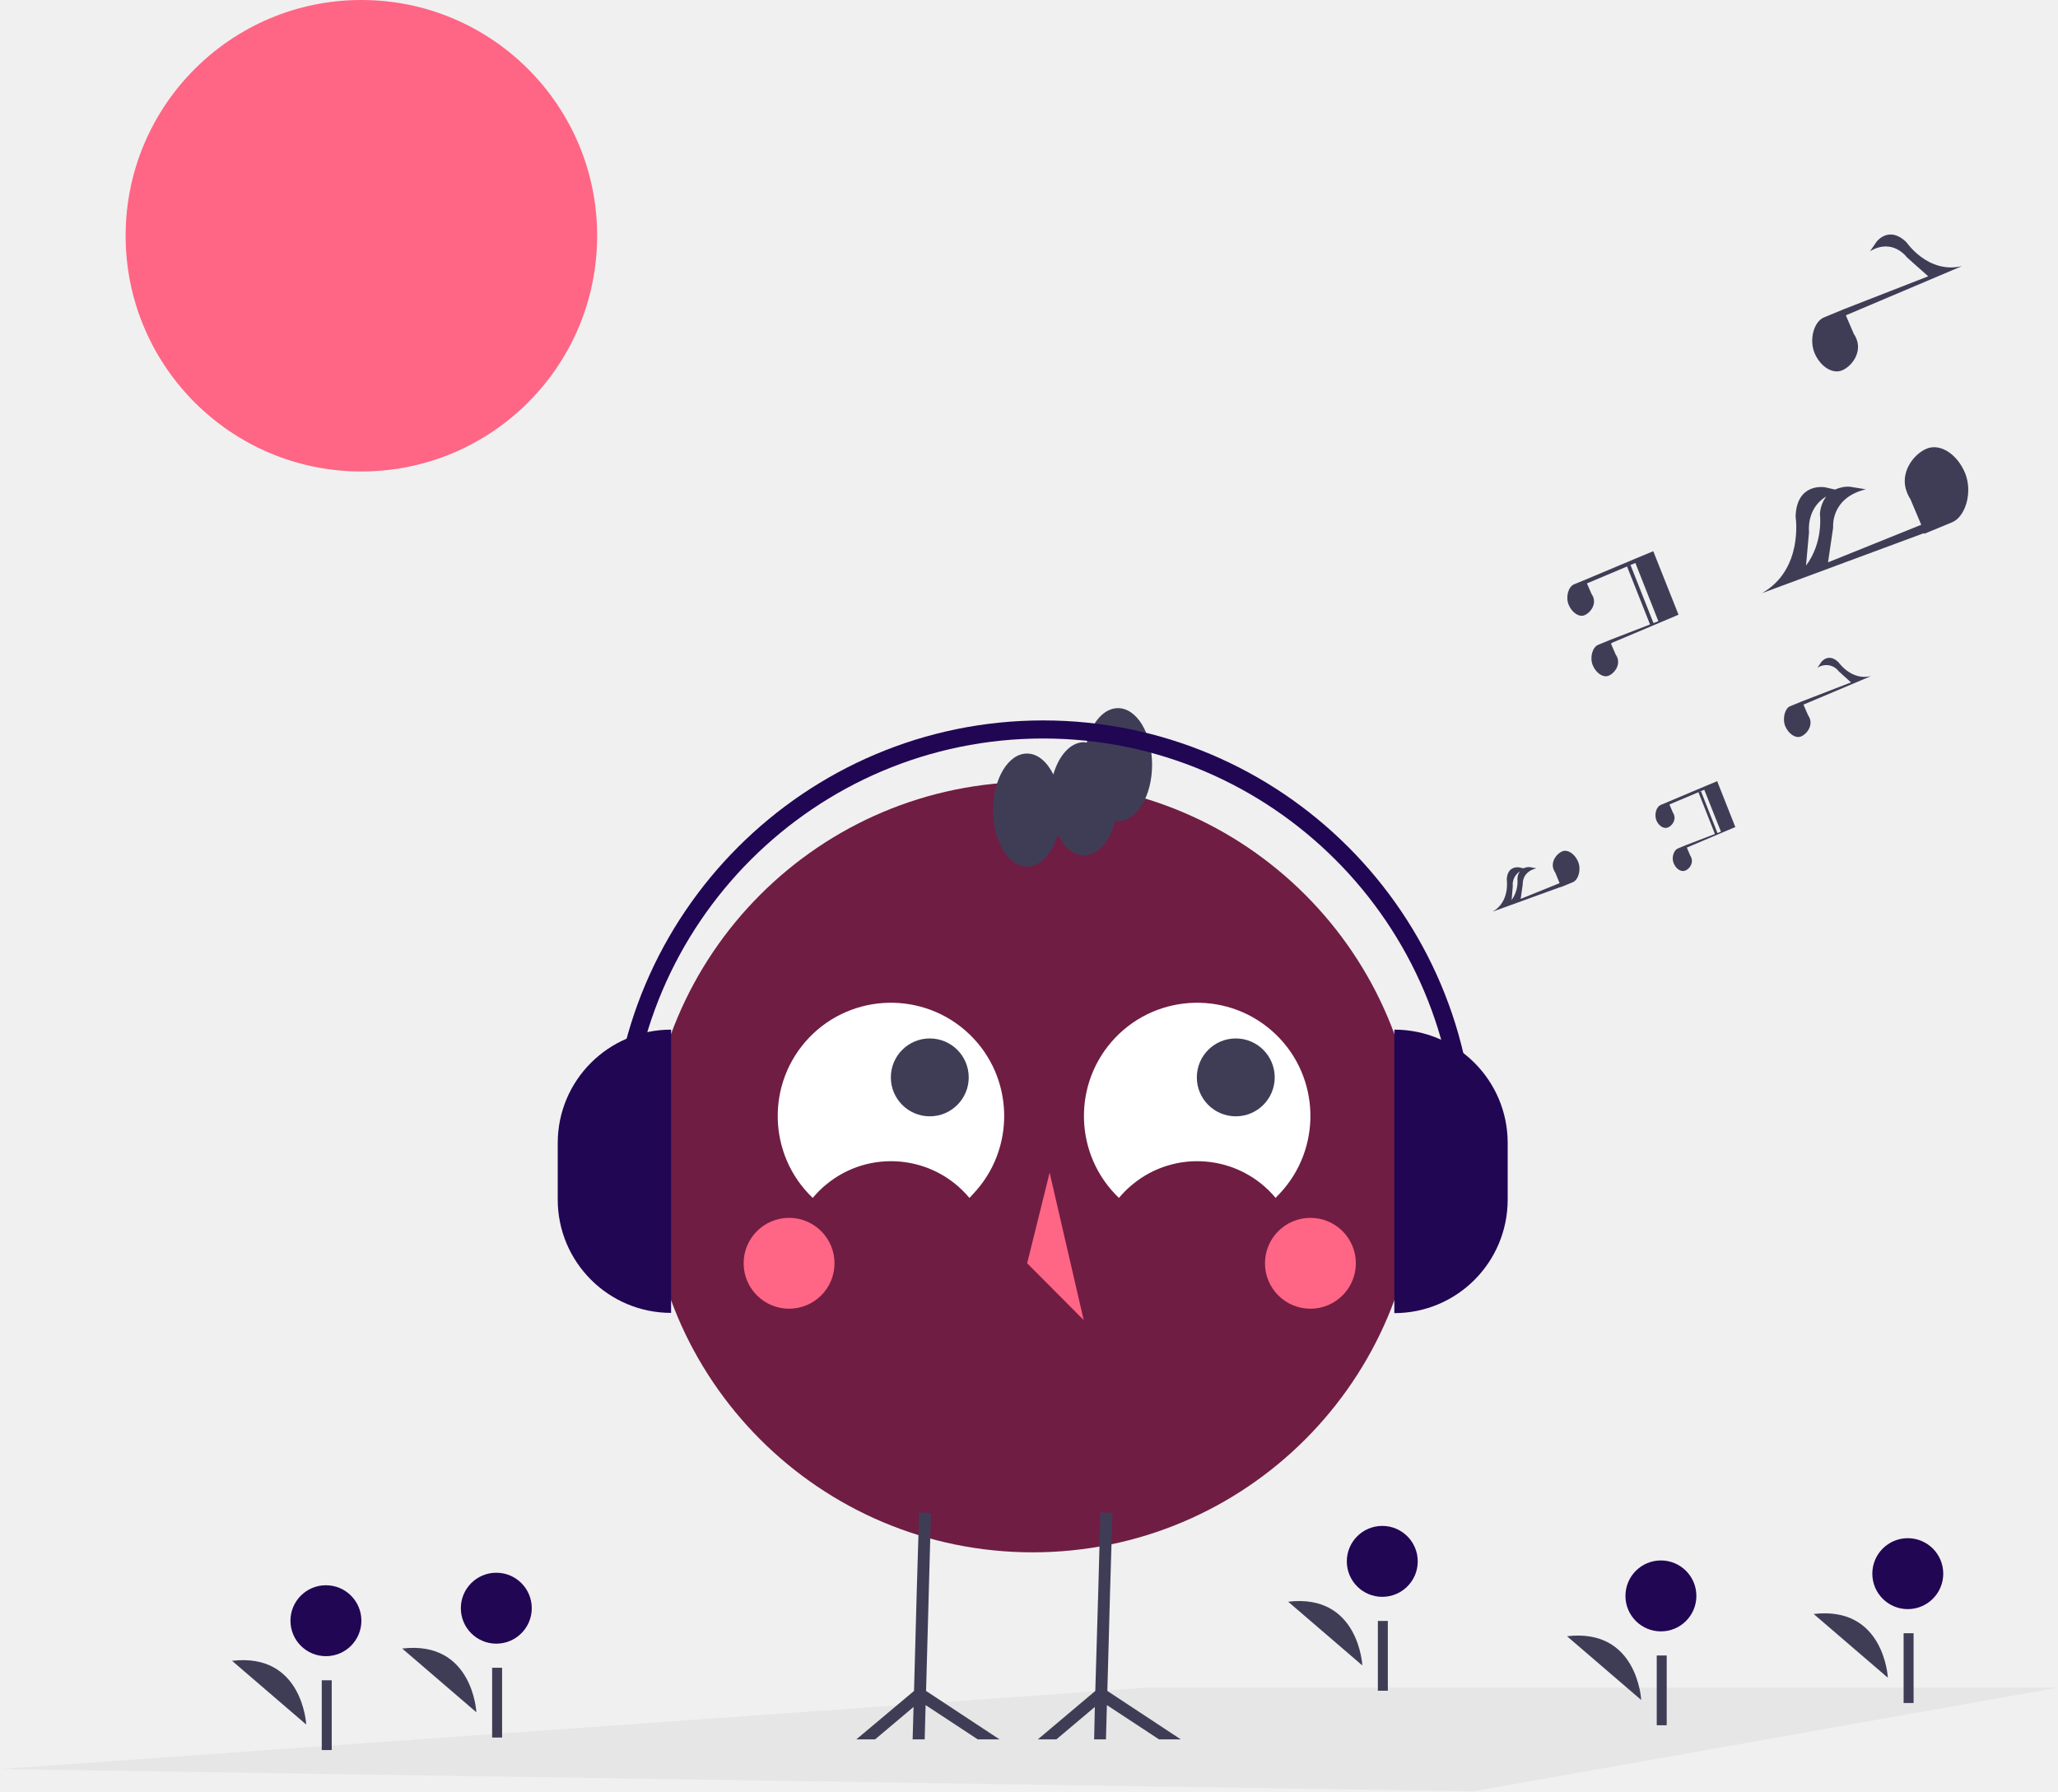
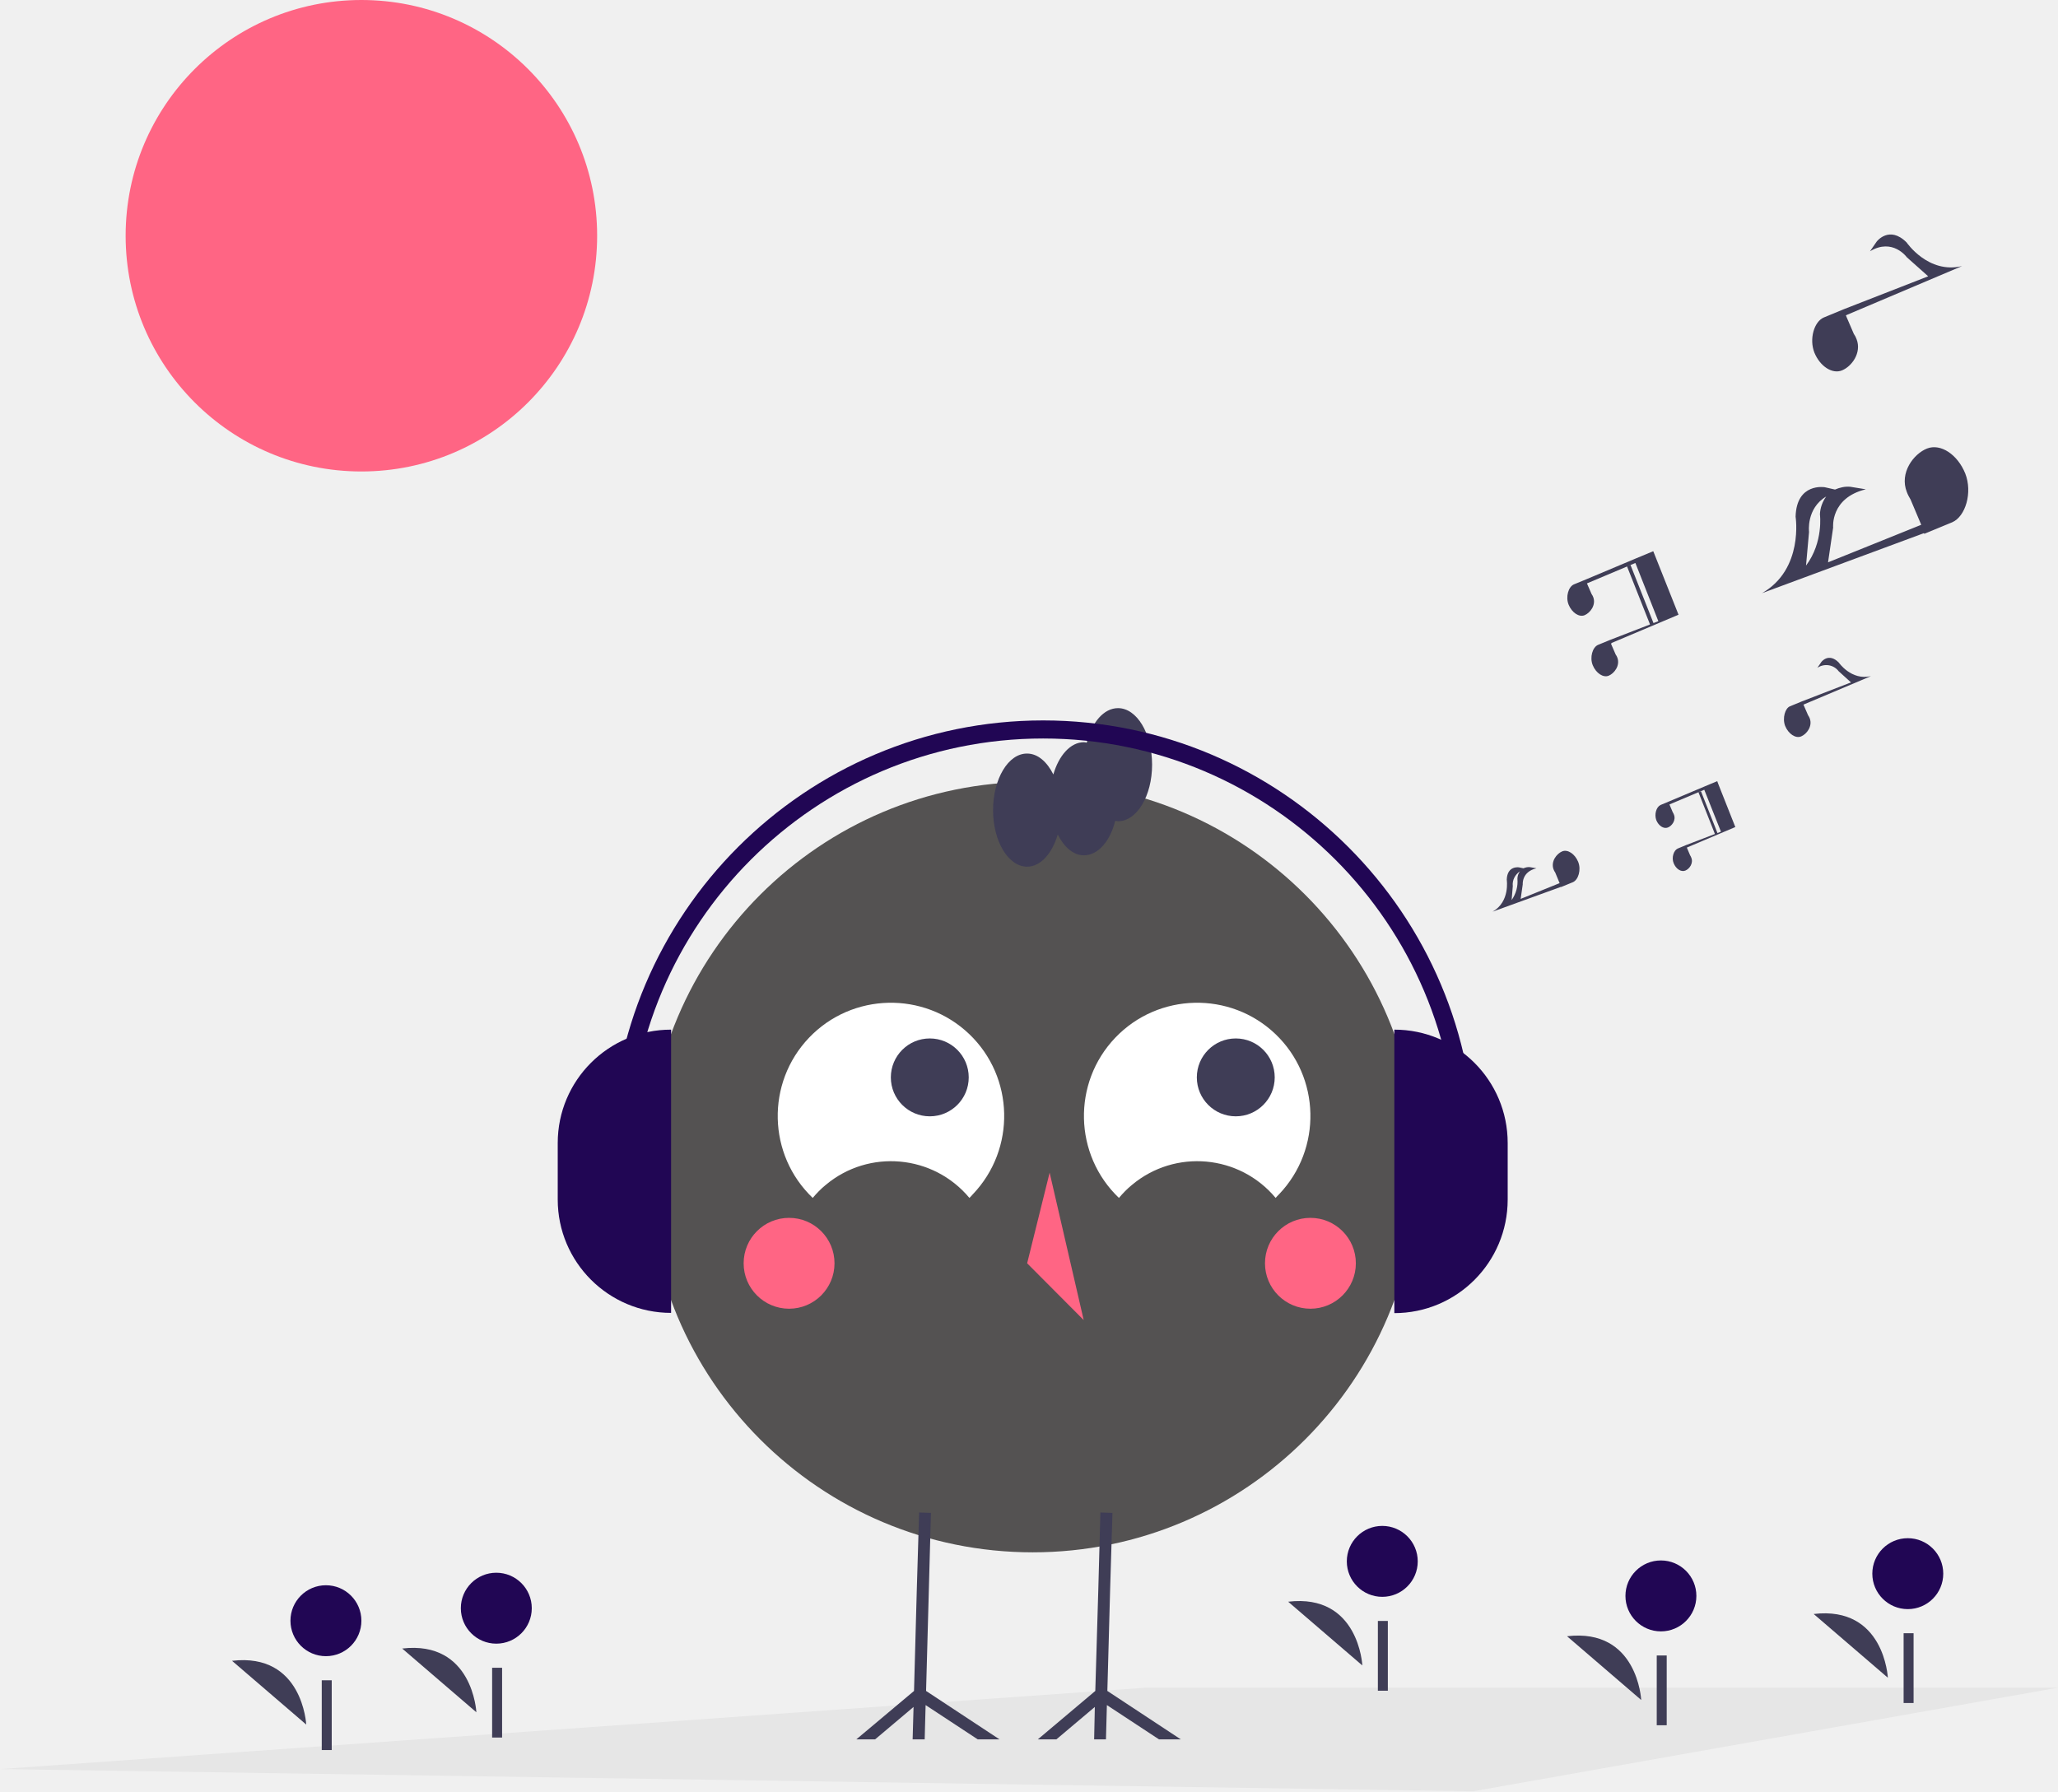
<svg xmlns="http://www.w3.org/2000/svg" version="1.1" id="a780dc9c-2107-4fd6-8fec-765248a5097a" x="0px" y="0px" viewBox="0 0 887.8 772.8" style="enable-background:new 0 0 887.8 772.8;" xml:space="preserve">
  <style type="text/css">
	.st0{fill:#E6E6E6;}
	.st1{fill:#FF6584;}
	.st2{fill:#3F3D56;}
	.st3{fill:#210654;}
- 	.st4{fill:#6F1D43;}
+ 	.st4{fill:#545252;}
	.st5{fill:#FFFFFF;}
</style>
  <polygon class="st0" points="494,728.1 887.8,728.1 635.5,772.8 0,763.2 " />
  <circle class="st1" cx="155.9" cy="101.7" r="101.7" />
  <path class="st2" d="M676,705.9c30.5-3.6,32,27.5,32,27.5" />
  <circle class="st3" cx="716.5" cy="688.5" r="15.3" />
  <rect x="714.7" y="714.2" class="st2" width="4.3" height="30.1" />
  <path class="st2" d="M173.5,711.2c30.5-3.6,32,27.5,32,27.5" />
  <circle class="st3" cx="214.1" cy="693.8" r="15.3" />
  <rect x="212.3" y="719.5" class="st2" width="4.3" height="30.1" />
  <path class="st2" d="M100.1,716.5c30.5-3.6,32,27.5,32,27.5" />
  <circle class="st3" cx="140.6" cy="699.2" r="15.3" />
  <rect x="138.8" y="724.9" class="st2" width="4.3" height="30.1" />
  <path class="st2" d="M555.7,691c30.5-3.6,32,27.5,32,27.5" />
  <circle class="st3" cx="596.3" cy="673.6" r="15.3" />
  <rect x="594.4" y="699.3" class="st2" width="4.3" height="30.1" />
  <path class="st2" d="M782.4,696.3c30.5-3.6,32,27.5,32,27.5" />
  <circle class="st3" cx="823" cy="678.9" r="15.3" />
  <rect x="821.2" y="704.6" class="st2" width="4.3" height="30.1" />
  <circle class="st4" cx="445.5" cy="503.5" r="166.2" />
  <path class="st5" d="M551.8,515.2c18.6-19.5,17.9-50.5-1.6-69.1s-50.5-17.9-69.1,1.6s-17.9,50.5,1.6,69.1c1.7-2,3.5-3.9,5.6-5.6  c18.6-15.6,46.4-13.1,62,5.6C550.7,516.3,551.2,515.8,551.8,515.2z" />
  <path class="st5" d="M419.7,515.2c18.6-19.5,17.9-50.5-1.6-69.1s-50.5-17.9-69.1,1.6s-17.9,50.5,1.6,69.1c1.7-2,3.5-3.9,5.6-5.6  c18.6-15.6,46.4-13.1,62,5.6C418.7,516.3,419.2,515.8,419.7,515.2z" />
  <circle class="st2" cx="533.1" cy="464.8" r="16.8" />
  <circle class="st2" cx="401.1" cy="464.8" r="16.8" />
  <circle class="st1" cx="565.3" cy="545" r="19.6" />
  <circle class="st1" cx="340.4" cy="545" r="19.6" />
  <polygon class="st1" points="443.1,545 467.5,569.5 452.8,505.9 " />
  <polygon class="st2" points="369.4,750.4 394.3,729.5 395.5,685.7 396.5,652.5 401.6,652.7 400.7,685.7 399.5,729.5 431.2,750.4   421.8,750.4 399.3,735.6 398.9,750.4 393.7,750.4 394.1,736.4 377.5,750.4 " />
  <polygon class="st2" points="447.7,750.4 472.5,729.5 473.8,685.7 474.7,652.5 479.9,652.7 478.9,685.7 477.7,729.5 509.4,750.4   500,750.4 477.5,735.6 477.1,750.4 472,750.4 472.3,736.4 455.7,750.4 " />
  <path class="st2" d="M428.4,349.5c0,13.5,6.6,24.4,14.7,24.4c5.8,0,10.8-5.7,13.2-13.9c2.7,5.4,6.7,9,11.3,9  c6.1,0,11.3-6.1,13.5-14.9c0.4,0.1,0.8,0.2,1.2,0.2c8.1,0,14.7-10.9,14.7-24.4s-6.6-24.4-14.7-24.4c-6.1,0-11.3,6.1-13.5,14.9  c-0.4-0.1-0.8-0.2-1.2-0.2c-5.8,0-10.8,5.7-13.2,13.9c-2.7-5.4-6.7-9-11.3-9C435,325,428.4,336,428.4,349.5z" />
  <path class="st3" d="M601.5,566.5V444.2l0,0l0,0l0,0c27,0,48.9,21.9,48.9,48.9v24.4l0,0C650.4,544.6,628.5,566.5,601.5,566.5  L601.5,566.5L601.5,566.5z" />
  <path class="st3" d="M289.5,444.2v122.2l0,0l0,0l0,0c-27,0-48.9-21.9-48.9-48.9v-24.4C240.6,466.1,262.5,444.2,289.5,444.2  L289.5,444.2L289.5,444.2z" />
  <path class="st3" d="M450,310.8c102.7,0,186.2,83.5,186.2,186.2h-7.8c0-98.4-80-178.4-178.4-178.4s-178.4,80-178.4,178.4h-7.8  C263.8,394.3,347.4,310.8,450,310.8z" />
  <path class="st2" d="M756.1,368L756.1,368L756.1,368z" />
  <path class="st2" d="M714.5,353.8c1,2.5,3.2,3.9,5,3.2s3.6-3.2,2.6-5.6c-0.1-0.3-0.3-0.7-0.5-1l-1.4-3.3l0.1-0.1l14.7-6.2l0.2-0.1  l7.2,18.1l-1.5,0.6l-7.1-18l-1.1,0.4l7.1,18l-12.5,4.8l-3.6,1.5l0,0c-1.7,0.8-2.7,3.9-1.7,6.3c1,2.5,3.2,3.9,5,3.2s3.6-3.2,2.6-5.6  c-0.1-0.3-0.3-0.7-0.5-1l-1.4-3.3l0.1-0.1l20.8-8.8l-7.4-18.7l0,0l-0.4-1.1l-5.5,2.3l-15.4,6.5l-3.6,1.5l0,0  C714.5,348.2,713.6,351.3,714.5,353.8z" />
  <path class="st2" d="M673.4,382.6v0.1l5.1-2.1l0,0c2.4-1,3.7-5.4,2.3-8.8s-4.5-5.5-6.9-4.5s-5,4.4-3.7,7.8c0.2,0.5,0.4,0.9,0.7,1.3  l1.9,4.6l-16.8,6.8l0.9-6.3c0,0-0.5-5.4,5.9-6.9l-2.8-0.5c-0.9-0.1-1.9,0.1-2.8,0.5l-1.9-0.4c0,0-5.1-0.9-5.3,5.3  c0,0,1.5,9.5-6.1,13.8L673.4,382.6z M652.6,382.3c-0.3-2.6,1-5,3.1-6.4c-0.7,0.9-1.1,2.1-1.1,3.2c0.3,3.3-0.6,6.5-2.5,9.2  L652.6,382.3L652.6,382.3z" />
  <path class="st2" d="M770.1,313.2c1.4,3.4,4.5,5.5,6.9,4.5s5-4.4,3.7-7.8c-0.2-0.5-0.4-0.9-0.7-1.3l-2-4.6l0.2-0.1l28.9-12.2  c-8.5,2-13.9-5.9-13.9-5.9c-4.4-4.4-7.5-0.2-7.5-0.2l-1.7,2.5c3-2,7-1.4,9.2,1.5l5.3,4.8l-21.2,8.2l-5.1,2.1l0,0  C770.1,305.5,768.8,309.8,770.1,313.2z" />
  <path class="st2" d="M695.2,277.4l28.9-12.2l-10.9-27.4l-7.7,3.2l-0.7,0.3l0,0l0,0l-20.7,8.7l-5.1,2.1l0,0c-2.4,1-3.7,5.4-2.3,8.8  s4.5,5.5,6.9,4.5s5-4.4,3.7-7.8c-0.2-0.5-0.4-0.9-0.7-1.3l-2-4.6l0.2-0.1l20.4-8.6l0.3-0.1l9.9,25.1l-2.1,0.8l-9.9-25l-1.5,0.6  l9.9,25l-17.3,6.7l-5.1,2.1l0,0c-2.4,1-3.7,5.4-2.3,8.8s4.5,5.5,6.9,4.5s5-4.4,3.7-7.8c-0.2-0.5-0.4-0.9-0.7-1.3l-2-4.6L695.2,277.4  z" />
  <path class="st2" d="M782.7,152.1c2.4,5.9,7.7,9.4,11.9,7.7s8.6-7.6,6.3-13.5c-0.3-0.8-0.7-1.6-1.2-2.3l-3.4-7.9l0.3-0.2l49.8-21.1  c-14.6,3.5-23.9-10.2-23.9-10.2c-7.5-7.5-12.9-0.4-12.9-0.4l-2.9,4.2c9.8-5.9,15.9,2.6,15.9,2.6l9.2,8.2l-36.4,14.2l-8.7,3.6l0,0  C782.6,138.8,780.4,146.2,782.7,152.1z" />
  <path class="st2" d="M830,230l0.1,0.3l12.1-5l0,0c5.7-2.5,8.8-12.8,5.6-21c-3.3-8.2-10.6-13.1-16.5-10.8c-5.8,2.3-12,10.5-8.7,18.8  c0.4,1.1,1,2.2,1.6,3.2l4.6,10.9l-40.2,16.2l2.2-15c0,0-1.3-12.8,14.1-16.5l-6.7-1.1c-2.3-0.2-4.5,0.3-6.6,1.2l-4.4-1  c0,0-12.2-2.1-12.6,12.7c0,0,3.6,22.7-14.5,33L830,230z M780.4,229.5c0,0-1.3-10.1,7.4-15.3c-1.6,2.2-2.6,4.9-2.7,7.7  c0,0,1.6,12-6,22.1L780.4,229.5L780.4,229.5z" />
</svg>
